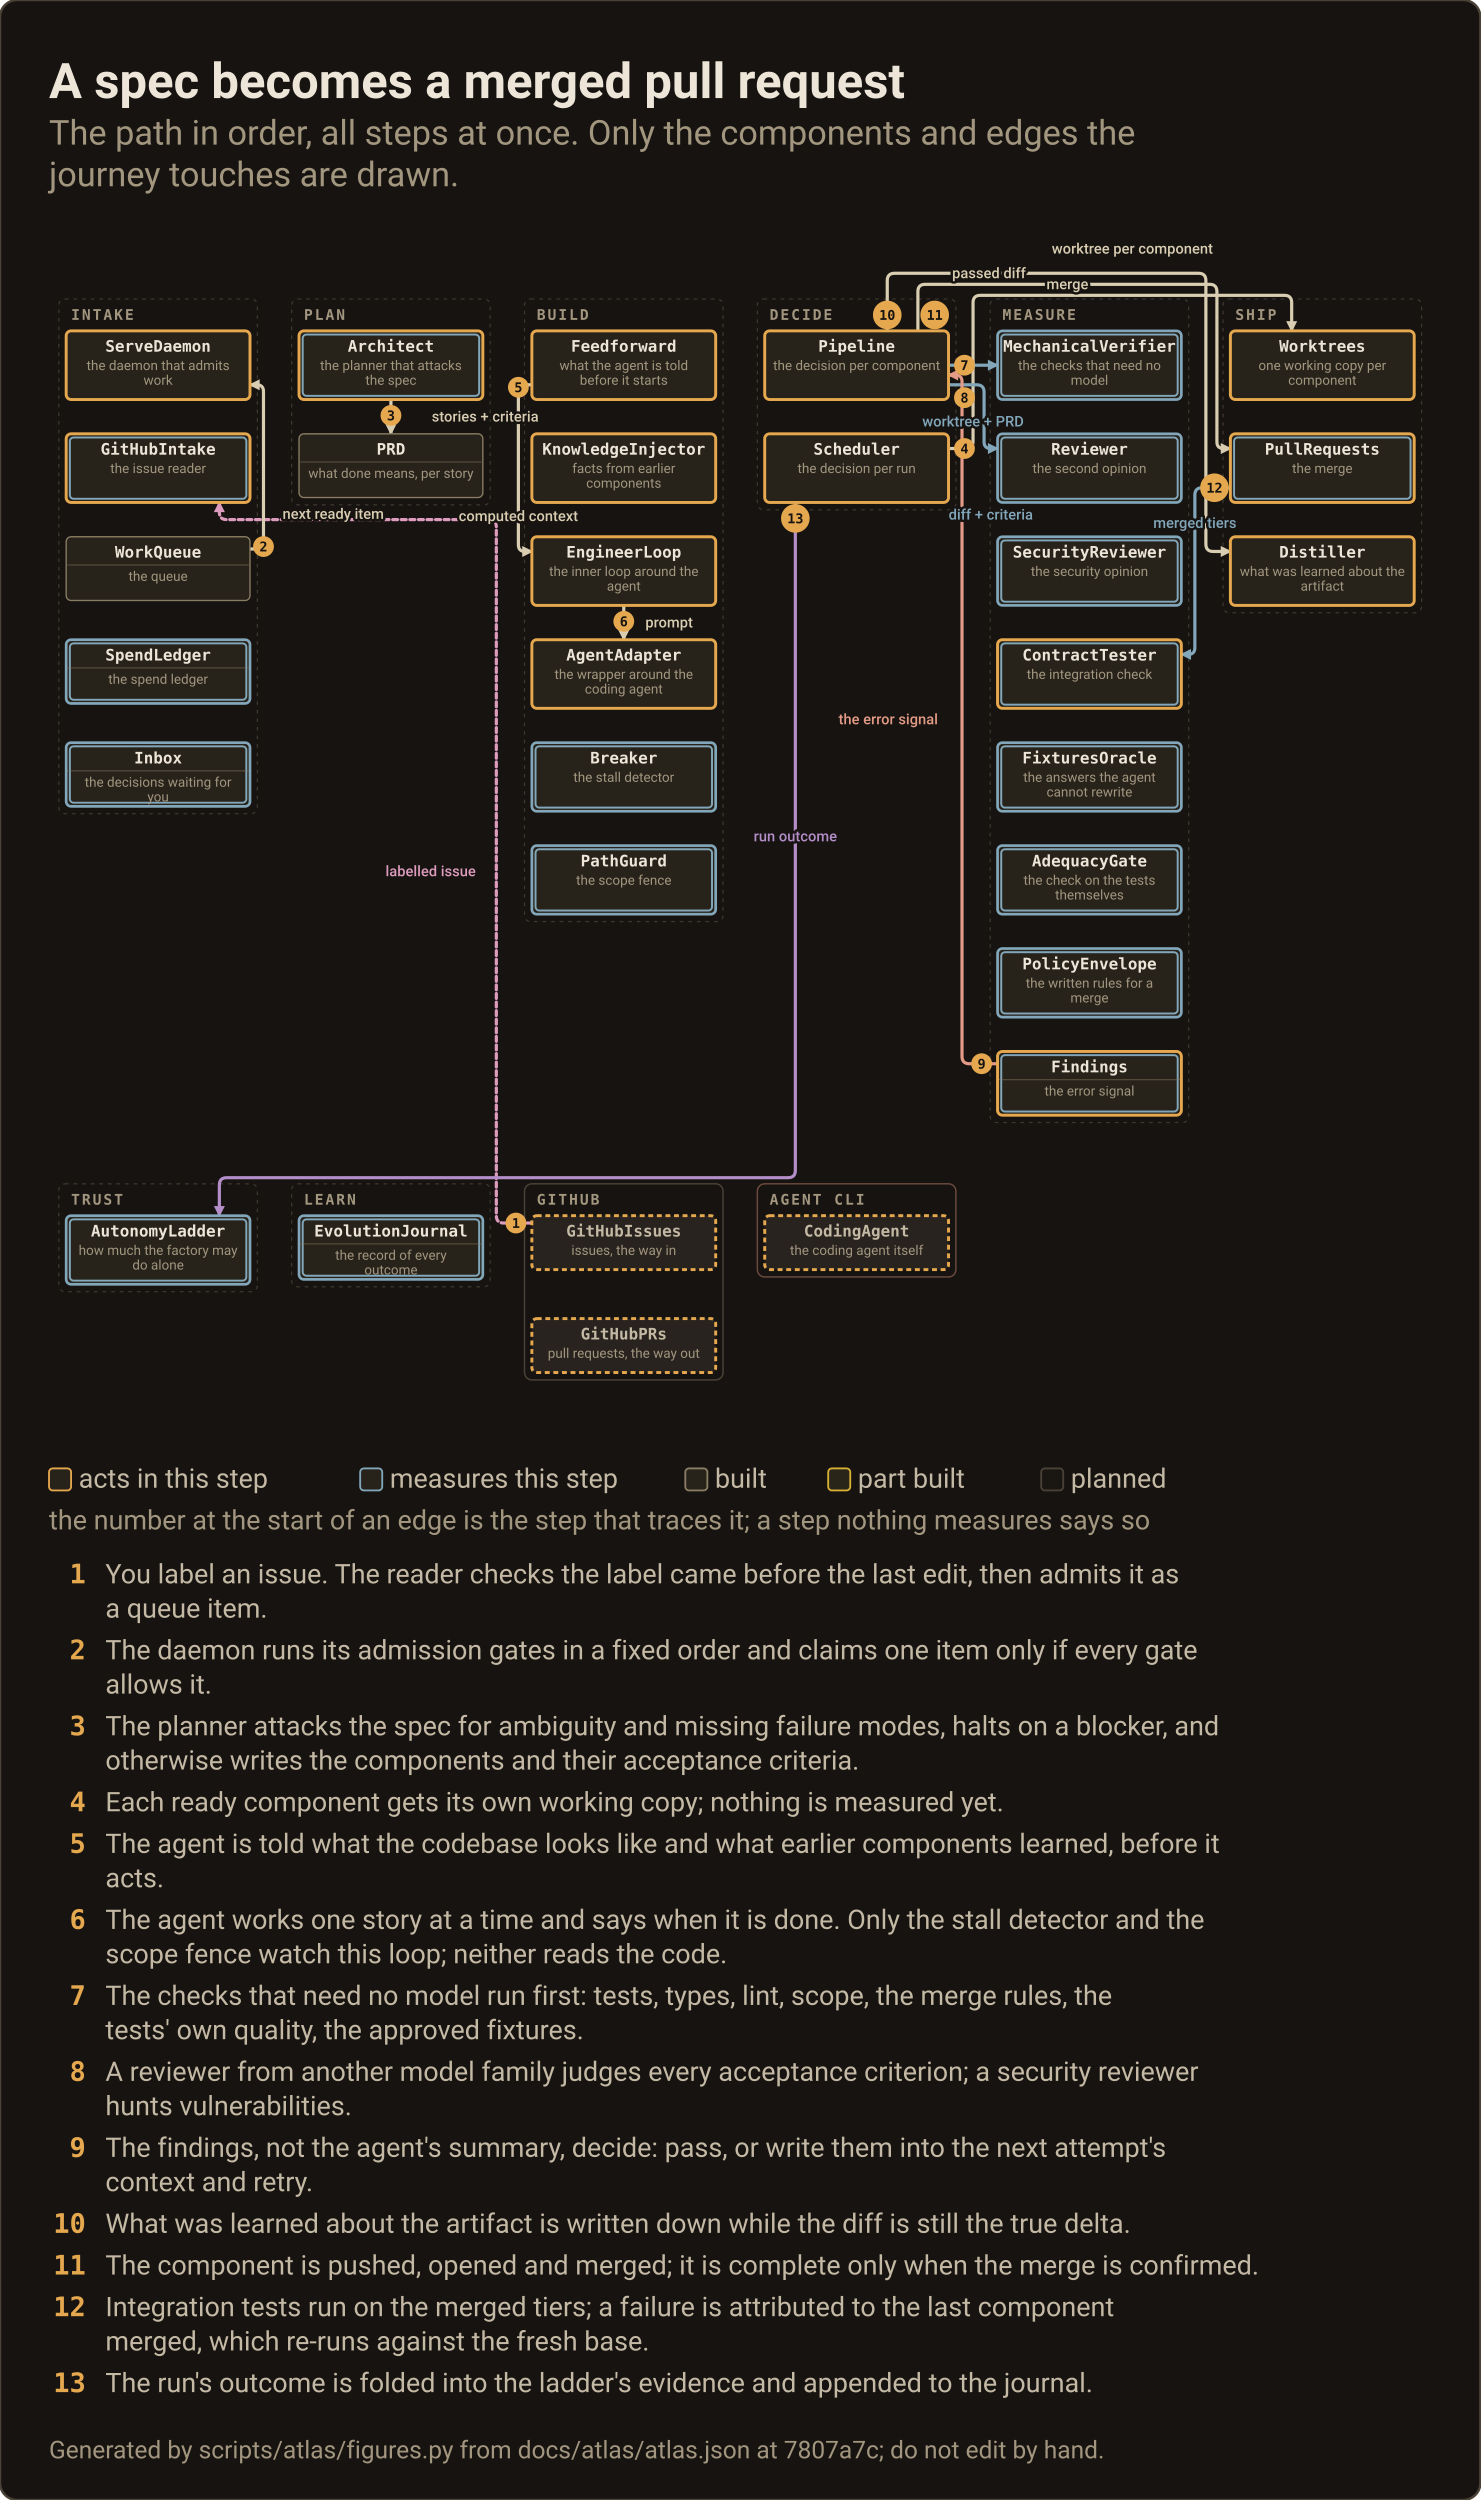
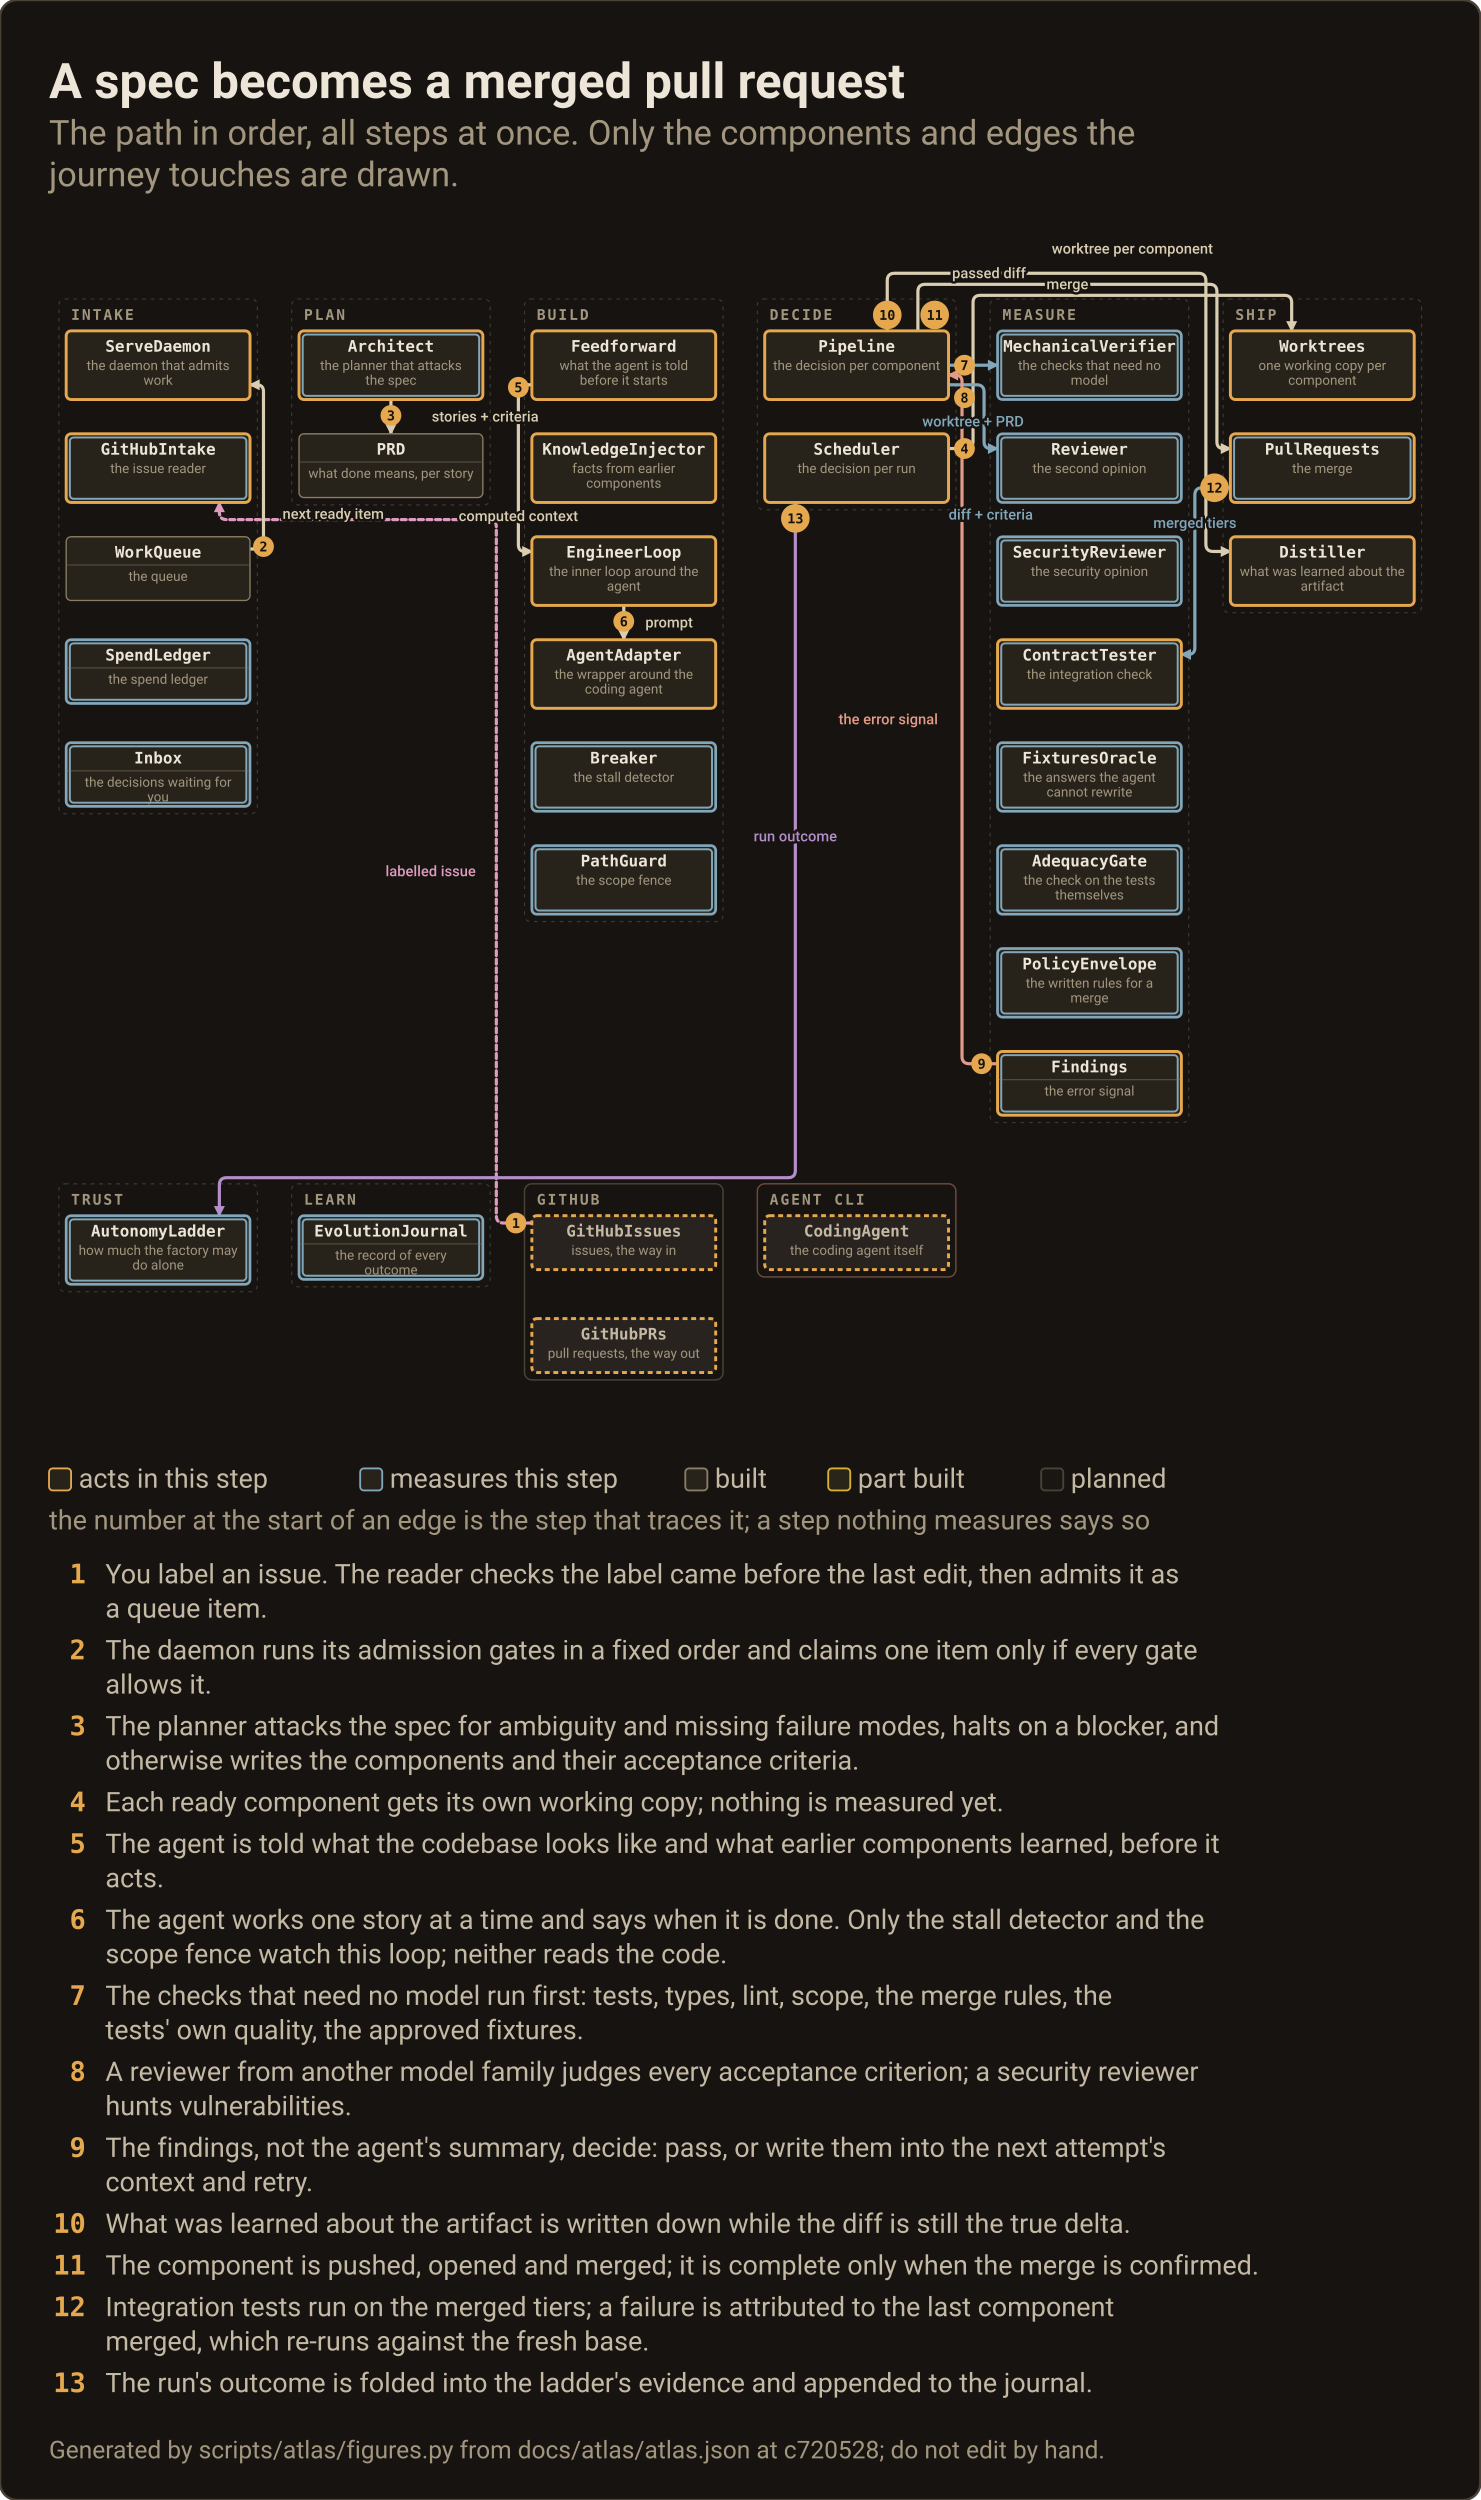
<svg xmlns="http://www.w3.org/2000/svg" width="1208" height="2040" viewBox="0 0 1208 2040" role="img" aria-label="Journey: A spec becomes a merged pull request">
  <rect x="0" y="0" width="1208" height="2040" rx="14" fill="#161310" stroke="#4A4237" stroke-width="2" />
  <text x="40.0" y="80.0" class="c0">A spec becomes a merged pull request</text>
  <text x="40.0" y="118.0" class="c1">The path in order, all steps at once. Only the components and edges the</text>
  <text x="40.0" y="152.0" class="c1">journey touches are drawn.</text>
  <svg id="map" x="40.0" y="170.0" width="1128" height="1006" viewBox="0 0 1128 1006" overflow="visible">
    <defs>
      <marker id="map-m-work" viewBox="0 0 8 8" refX="7" refY="4" markerUnits="userSpaceOnUse" markerWidth="9" markerHeight="9" orient="auto-start-reverse">
        <path d="M0,0 L8,4 L0,8 z" fill="#D9CDB2" />
      </marker>
      <marker id="map-m-measure" viewBox="0 0 8 8" refX="7" refY="4" markerUnits="userSpaceOnUse" markerWidth="9" markerHeight="9" orient="auto-start-reverse">
        <path d="M0,0 L8,4 L0,8 z" fill="#82A7BA" />
      </marker>
      <marker id="map-m-feedback" viewBox="0 0 8 8" refX="7" refY="4" markerUnits="userSpaceOnUse" markerWidth="9" markerHeight="9" orient="auto-start-reverse">
        <path d="M0,0 L8,4 L0,8 z" fill="#E39A86" />
      </marker>
      <marker id="map-m-operator" viewBox="0 0 8 8" refX="7" refY="4" markerUnits="userSpaceOnUse" markerWidth="9" markerHeight="9" orient="auto-start-reverse">
        <path d="M0,0 L8,4 L0,8 z" fill="#DD9BBD" />
      </marker>
      <marker id="map-m-trust" viewBox="0 0 8 8" refX="7" refY="4" markerUnits="userSpaceOnUse" markerWidth="9" markerHeight="9" orient="auto-start-reverse">
        <path d="M0,0 L8,4 L0,8 z" fill="#B48EC9" />
      </marker>
      <marker id="map-m-learn" viewBox="0 0 8 8" refX="7" refY="4" markerUnits="userSpaceOnUse" markerWidth="9" markerHeight="9" orient="auto-start-reverse">
        <path d="M0,0 L8,4 L0,8 z" fill="#86C9A9" />
      </marker>
      <marker id="map-m-record" viewBox="0 0 8 8" refX="7" refY="4" markerUnits="userSpaceOnUse" markerWidth="9" markerHeight="9" orient="auto-start-reverse">
        <path d="M0,0 L8,4 L0,8 z" fill="#B7C27C" />
      </marker>
      <marker id="map-m-change" viewBox="0 0 8 8" refX="7" refY="4" markerUnits="userSpaceOnUse" markerWidth="9" markerHeight="9" orient="auto-start-reverse">
        <path d="M0,0 L8,4 L0,8 z" fill="#E26D5A" />
      </marker>
      <marker id="map-m-reach" viewBox="0 0 8 8" refX="7" refY="4" markerUnits="userSpaceOnUse" markerWidth="9" markerHeight="9" orient="auto-start-reverse">
        <path d="M0,0 L8,4 L0,8 z" fill="#E5A84F" />
      </marker>
    </defs>
    <style>#map .node.quiet{opacity:.42}#map .node.planned{opacity:.5}#map .node.planned.quiet{opacity:.3}#map .node.meas .node__box{stroke:#82A7BA;stroke-width:2.2}#map .node.acts .node__box{stroke:#E5A84F;stroke-width:2.4}#map .node__ring{display:none;fill:none;stroke:#82A7BA;stroke-width:1.6}#map .node.meas .node__ring{display:inline}#map .flow.planned{opacity:.35}#map .flowlbl.planned{opacity:.5}#map .flow.off,#map .flowlbl.off{display:none}#map .flow.hot{opacity:1;stroke-opacity:1;stroke-width:2.6}#map .flowlbl.hot{opacity:1}</style>
    <rect x="8.0" y="74.0" width="162.0" height="420.0" rx="5" fill="none" stroke="#A2967F" stroke-opacity=".28" stroke-width="1" stroke-dasharray="3 4" />
    <text x="18.0" y="91.0" class="t6">INTAKE</text>
    <rect x="198.0" y="74.0" width="162.0" height="168.0" rx="5" fill="none" stroke="#A2967F" stroke-opacity=".28" stroke-width="1" stroke-dasharray="3 4" />
    <text x="208.0" y="91.0" class="t6">PLAN</text>
    <rect x="388.0" y="74.0" width="162.0" height="508.0" rx="5" fill="none" stroke="#A2967F" stroke-opacity=".28" stroke-width="1" stroke-dasharray="3 4" />
    <text x="398.0" y="91.0" class="t6">BUILD</text>
    <rect x="578.0" y="74.0" width="162.0" height="172.0" rx="5" fill="none" stroke="#A2967F" stroke-opacity=".28" stroke-width="1" stroke-dasharray="3 4" />
    <text x="588.0" y="91.0" class="t6">DECIDE</text>
    <rect x="768.0" y="74.0" width="162.0" height="672.0" rx="5" fill="none" stroke="#A2967F" stroke-opacity=".28" stroke-width="1" stroke-dasharray="3 4" />
    <text x="778.0" y="91.0" class="t6">MEASURE</text>
    <rect x="958.0" y="74.0" width="162.0" height="256.0" rx="5" fill="none" stroke="#A2967F" stroke-opacity=".28" stroke-width="1" stroke-dasharray="3 4" />
    <text x="968.0" y="91.0" class="t6">SHIP</text>
    <rect x="8.0" y="796.0" width="162.0" height="88.0" rx="5" fill="none" stroke="#A2967F" stroke-opacity=".28" stroke-width="1" stroke-dasharray="3 4" />
    <text x="18.0" y="813.0" class="t6">TRUST</text>
    <rect x="198.0" y="796.0" width="162.0" height="84.0" rx="5" fill="none" stroke="#A2967F" stroke-opacity=".28" stroke-width="1" stroke-dasharray="3 4" />
    <text x="208.0" y="813.0" class="t6">LEARN</text>
    <rect x="388.0" y="796.0" width="162.0" height="160.0" rx="6" fill="none" stroke="#4A4237" stroke-width="1.2" />
    <text x="398.0" y="813.0" class="t6">GITHUB</text>
    <rect x="578.0" y="796.0" width="162.0" height="76.0" rx="6" fill="none" stroke="#6B4A3D" stroke-width="1.2" />
    <text x="588.0" y="813.0" class="t6">AGENT CLI</text>
    <g data-layer="flow">
      <path id="map-f0" class="flow intake planned hot" data-edge="0" data-from="GitHubIssues" data-to="GitHubIntake" data-art="labelled issue" data-kind="intake" data-layer="operator" d="M 394.0 828.0 L 371.0 828.0 Q 365.0 828.0 365.0 822.0 L 365.0 260.0 Q 365.0 254.0 359.0 254.0 L 145.0 254.0 Q 139.0 254.0 139.0 248.0 L 139.0 240.0" fill="none" stroke="#DD9BBD" stroke-opacity="0.82" stroke-width="1.2" stroke-dasharray="4 3" stroke-linecap="round" marker-end="url(#map-m-operator)" />
      <path id="map-f2" class="flow intake hot" data-edge="2" data-from="WorkQueue" data-to="ServeDaemon" data-art="next ready item" data-kind="intake" data-layer="work" d="M 164.0 278.0 L 169.5 278.0 Q 175.0 278.0 175.0 272.5 L 175.0 149.5 Q 175.0 144.0 169.5 144.0 L 164.0 144.0" fill="none" stroke="#D9CDB2" stroke-opacity="0.82" stroke-width="1.2" stroke-linecap="round" marker-end="url(#map-m-work)" />
      <path id="map-f8" class="flow plan hot" data-edge="8" data-from="Architect" data-to="PRD" data-art="stories + criteria" data-kind="plan" data-layer="work" d="M 279.0 156.0 L 279.0 184.0" fill="none" stroke="#D9CDB2" stroke-opacity="0.82" stroke-width="1.2" stroke-linecap="round" marker-end="url(#map-m-work)" />
      <path id="map-f11" class="flow ship hot" data-edge="11" data-from="Scheduler" data-to="Worktrees" data-art="worktree per component" data-kind="ship" data-layer="work" d="M 734.0 196.0 L 748.0 196.0 Q 754.0 196.0 754.0 190.0 L 754.0 77.0 Q 754.0 71.0 760.0 71.0 L 1008.0 71.0 Q 1014.0 71.0 1014.0 77.0 L 1014.0 100.0" fill="none" stroke="#D9CDB2" stroke-opacity="0.82" stroke-width="1.2" stroke-linecap="round" marker-end="url(#map-m-work)" />
      <path id="map-f13" class="flow build hot" data-edge="13" data-from="Feedforward" data-to="EngineerLoop" data-art="computed context" data-kind="build" data-layer="work" d="M 394.0 144.0 L 388.5 144.0 Q 383.0 144.0 383.0 149.5 L 383.0 274.5 Q 383.0 280.0 388.5 280.0 L 394.0 280.0" fill="none" stroke="#D9CDB2" stroke-opacity="0.82" stroke-width="1.2" stroke-linecap="round" marker-end="url(#map-m-work)" />
      <path id="map-f16" class="flow build hot" data-edge="16" data-from="EngineerLoop" data-to="AgentAdapter" data-art="prompt" data-kind="build" data-layer="work" d="M 469.0 324.0 L 469.0 352.0" fill="none" stroke="#D9CDB2" stroke-opacity="0.82" stroke-width="1.2" stroke-linecap="round" marker-end="url(#map-m-work)" />
      <path id="map-f24" class="flow measure hot" data-edge="24" data-from="Pipeline" data-to="MechanicalVerifier" data-art="worktree + PRD" data-kind="measure" data-layer="measure" d="M 734.0 128.0 L 774.0 128.0" fill="none" stroke="#82A7BA" stroke-opacity="0.82" stroke-width="1.2" stroke-linecap="round" marker-end="url(#map-m-measure)" />
      <path id="map-f25" class="flow measure hot" data-edge="25" data-from="Pipeline" data-to="Reviewer" data-art="diff + criteria" data-kind="measure" data-layer="measure" d="M 734.0 144.0 L 757.0 144.0 Q 763.0 144.0 763.0 150.0 L 763.0 190.5 Q 763.0 196.0 768.5 196.0 L 774.0 196.0" fill="none" stroke="#82A7BA" stroke-opacity="0.82" stroke-width="1.2" stroke-linecap="round" marker-end="url(#map-m-measure)" />
      <path id="map-f35" class="flow decide hot" data-edge="35" data-from="Findings" data-to="Pipeline" data-art="the error signal" data-kind="decide" data-layer="feedback" d="M 774.0 698.0 L 751.0 698.0 Q 745.0 698.0 745.0 692.0 L 745.0 141.5 Q 745.0 136.0 739.5 136.0 L 734.0 136.0" fill="none" stroke="#E39A86" stroke-opacity="0.82" stroke-width="1.2" stroke-linecap="round" marker-end="url(#map-m-feedback)" />
      <path id="map-f37" class="flow ship hot" data-edge="37" data-from="Pipeline" data-to="Distiller" data-art="passed diff" data-kind="ship" data-layer="work" d="M 684.0 100.0 L 684.0 59.0 Q 684.0 53.0 690.0 53.0 L 938.0 53.0 Q 944.0 53.0 944.0 59.0 L 944.0 274.0 Q 944.0 280.0 950.0 280.0 L 964.0 280.0" fill="none" stroke="#D9CDB2" stroke-opacity="0.82" stroke-width="1.2" stroke-linecap="round" marker-end="url(#map-m-work)" />
      <path id="map-f39" class="flow ship hot" data-edge="39" data-from="Pipeline" data-to="PullRequests" data-art="merge" data-kind="ship" data-layer="work" d="M 709.0 100.0 L 709.0 68.0 Q 709.0 62.0 715.0 62.0 L 947.0 62.0 Q 953.0 62.0 953.0 68.0 L 953.0 190.5 Q 953.0 196.0 958.5 196.0 L 964.0 196.0" fill="none" stroke="#D9CDB2" stroke-opacity="0.82" stroke-width="1.2" stroke-linecap="round" marker-end="url(#map-m-work)" />
      <path id="map-f41" class="flow measure hot" data-edge="41" data-from="PullRequests" data-to="ContractTester" data-art="merged tiers" data-kind="measure" data-layer="measure" d="M 964.0 228.0 L 941.0 228.0 Q 935.0 228.0 935.0 234.0 L 935.0 358.5 Q 935.0 364.0 929.5 364.0 L 924.0 364.0" fill="none" stroke="#82A7BA" stroke-opacity="0.82" stroke-width="1.2" stroke-linecap="round" marker-end="url(#map-m-measure)" />
      <path id="map-f48" class="flow trust hot" data-edge="48" data-from="Scheduler" data-to="AutonomyLadder" data-art="run outcome" data-kind="trust" data-layer="trust" d="M 609.0 240.0 L 609.0 785.0 Q 609.0 791.0 603.0 791.0 L 145.0 791.0 Q 139.0 791.0 139.0 797.0 L 139.0 822.0" fill="none" stroke="#B48EC9" stroke-opacity="0.82" stroke-width="1.2" stroke-linecap="round" marker-end="url(#map-m-trust)" />
    </g>
    <g class="node built acts" data-id="ServeDaemon" data-kind="component" data-state="built" data-region="intake" role="button" tabindex="0" aria-label="ServeDaemon, the daemon that admits work, built">
      <rect class="node__box" x="14.0" y="100.0" width="150.0" height="56.0" rx="4.0" fill="#27221A" stroke="#8A7D63" stroke-width="1.1" />
      <rect class="node__ring" x="17.0" y="103.0" width="144.0" height="50.0" rx="3.0" />
      <text x="89.0" y="117.0" class="t7">ServeDaemon</text>
      <g data-layer="job">
        <text x="89.0" y="132.0" class="t8">the daemon that admits</text>
        <text x="89.0" y="144.0" class="t8">work</text>
      </g>
    </g>
    <g class="node built acts meas" data-id="GitHubIntake" data-kind="component" data-state="built" data-region="intake" role="button" tabindex="0" aria-label="GitHubIntake, the issue reader, built">
      <rect class="node__box" x="14.0" y="184.0" width="150.0" height="56.0" rx="4.0" fill="#27221A" stroke="#8A7D63" stroke-width="1.1" />
      <rect class="node__ring" x="17.0" y="187.0" width="144.0" height="50.0" rx="3.0" />
      <text x="89.0" y="201.0" class="t7">GitHubIntake</text>
      <g data-layer="job">
        <text x="89.0" y="216.0" class="t8">the issue reader</text>
      </g>
    </g>
    <g class="node built" data-id="WorkQueue" data-kind="store" data-state="built" data-region="intake" role="button" tabindex="0" aria-label="WorkQueue, the queue, built">
      <rect class="node__box" x="14.0" y="268.0" width="150.0" height="52.0" rx="4.0" fill="#27221A" stroke="#8A7D63" stroke-width="1.1" />
      <rect class="node__ring" x="17.0" y="271.0" width="144.0" height="46.0" rx="3.0" />
      <text x="89.0" y="285.0" class="t7">WorkQueue</text>
      <line x1="15.0" y1="291.0" x2="163.0" y2="291.0" stroke="#8A7D63" stroke-opacity=".45" stroke-width="1" />
      <g data-layer="job">
        <text x="89.0" y="304.0" class="t8">the queue</text>
      </g>
    </g>
    <g class="node built meas" data-id="SpendLedger" data-kind="store" data-state="built" data-region="intake" role="button" tabindex="0" aria-label="SpendLedger, the spend ledger, built">
      <rect class="node__box" x="14.0" y="352.0" width="150.0" height="52.0" rx="4.0" fill="#27221A" stroke="#8A7D63" stroke-width="1.1" />
      <rect class="node__ring" x="17.0" y="355.0" width="144.0" height="46.0" rx="3.0" />
      <text x="89.0" y="369.0" class="t7">SpendLedger</text>
      <line x1="15.0" y1="375.0" x2="163.0" y2="375.0" stroke="#8A7D63" stroke-opacity=".45" stroke-width="1" />
      <g data-layer="job">
        <text x="89.0" y="388.0" class="t8">the spend ledger</text>
      </g>
    </g>
    <g class="node built meas" data-id="Inbox" data-kind="store" data-state="built" data-region="intake" role="button" tabindex="0" aria-label="Inbox, the decisions waiting for you, built">
      <rect class="node__box" x="14.0" y="436.0" width="150.0" height="52.0" rx="4.0" fill="#27221A" stroke="#8A7D63" stroke-width="1.1" />
      <rect class="node__ring" x="17.0" y="439.0" width="144.0" height="46.0" rx="3.0" />
      <text x="89.0" y="453.0" class="t7">Inbox</text>
      <line x1="15.0" y1="459.0" x2="163.0" y2="459.0" stroke="#8A7D63" stroke-opacity=".45" stroke-width="1" />
      <g data-layer="job">
        <text x="89.0" y="472.0" class="t8">the decisions waiting for</text>
        <text x="89.0" y="484.0" class="t8">you</text>
      </g>
    </g>
    <g class="node built acts meas" data-id="Architect" data-kind="component" data-state="built" data-region="plan" role="button" tabindex="0" aria-label="Architect, the planner that attacks the spec, built">
      <rect class="node__box" x="204.0" y="100.0" width="150.0" height="56.0" rx="4.0" fill="#27221A" stroke="#8A7D63" stroke-width="1.1" />
      <rect class="node__ring" x="207.0" y="103.0" width="144.0" height="50.0" rx="3.0" />
      <text x="279.0" y="117.0" class="t7">Architect</text>
      <g data-layer="job">
        <text x="279.0" y="132.0" class="t8">the planner that attacks</text>
        <text x="279.0" y="144.0" class="t8">the spec</text>
      </g>
    </g>
    <g class="node built" data-id="PRD" data-kind="store" data-state="built" data-region="plan" role="button" tabindex="0" aria-label="PRD, what done means, per story, built">
      <rect class="node__box" x="204.0" y="184.0" width="150.0" height="52.0" rx="4.0" fill="#27221A" stroke="#8A7D63" stroke-width="1.1" />
      <rect class="node__ring" x="207.0" y="187.0" width="144.0" height="46.0" rx="3.0" />
      <text x="279.0" y="201.0" class="t7">PRD</text>
      <line x1="205.0" y1="207.0" x2="353.0" y2="207.0" stroke="#8A7D63" stroke-opacity=".45" stroke-width="1" />
      <g data-layer="job">
        <text x="279.0" y="220.0" class="t8">what done means, per story</text>
      </g>
    </g>
    <g class="node built acts" data-id="Feedforward" data-kind="component" data-state="built" data-region="build" role="button" tabindex="0" aria-label="Feedforward, what the agent is told before it starts, built">
      <rect class="node__box" x="394.0" y="100.0" width="150.0" height="56.0" rx="4.0" fill="#27221A" stroke="#8A7D63" stroke-width="1.1" />
      <rect class="node__ring" x="397.0" y="103.0" width="144.0" height="50.0" rx="3.0" />
      <text x="469.0" y="117.0" class="t7">Feedforward</text>
      <g data-layer="job">
        <text x="469.0" y="132.0" class="t8">what the agent is told</text>
        <text x="469.0" y="144.0" class="t8">before it starts</text>
      </g>
    </g>
    <g class="node built acts" data-id="KnowledgeInjector" data-kind="component" data-state="built" data-region="build" role="button" tabindex="0" aria-label="KnowledgeInjector, facts from earlier components, built">
      <rect class="node__box" x="394.0" y="184.0" width="150.0" height="56.0" rx="4.0" fill="#27221A" stroke="#8A7D63" stroke-width="1.1" />
      <rect class="node__ring" x="397.0" y="187.0" width="144.0" height="50.0" rx="3.0" />
      <text x="469.0" y="201.0" class="t7">KnowledgeInjector</text>
      <g data-layer="job">
        <text x="469.0" y="216.0" class="t8">facts from earlier</text>
        <text x="469.0" y="228.0" class="t8">components</text>
      </g>
    </g>
    <g class="node built acts" data-id="EngineerLoop" data-kind="component" data-state="built" data-region="build" role="button" tabindex="0" aria-label="EngineerLoop, the inner loop around the agent, built">
      <rect class="node__box" x="394.0" y="268.0" width="150.0" height="56.0" rx="4.0" fill="#27221A" stroke="#8A7D63" stroke-width="1.1" />
      <rect class="node__ring" x="397.0" y="271.0" width="144.0" height="50.0" rx="3.0" />
      <text x="469.0" y="285.0" class="t7">EngineerLoop</text>
      <g data-layer="job">
        <text x="469.0" y="300.0" class="t8">the inner loop around the</text>
        <text x="469.0" y="312.0" class="t8">agent</text>
      </g>
    </g>
    <g class="node built acts" data-id="AgentAdapter" data-kind="component" data-state="built" data-region="build" role="button" tabindex="0" aria-label="AgentAdapter, the wrapper around the coding agent, built">
      <rect class="node__box" x="394.0" y="352.0" width="150.0" height="56.0" rx="4.0" fill="#27221A" stroke="#8A7D63" stroke-width="1.1" />
      <rect class="node__ring" x="397.0" y="355.0" width="144.0" height="50.0" rx="3.0" />
      <text x="469.0" y="369.0" class="t7">AgentAdapter</text>
      <g data-layer="job">
        <text x="469.0" y="384.0" class="t8">the wrapper around the</text>
        <text x="469.0" y="396.0" class="t8">coding agent</text>
      </g>
    </g>
    <g class="node built meas" data-id="Breaker" data-kind="component" data-state="built" data-region="build" role="button" tabindex="0" aria-label="Breaker, the stall detector, built">
      <rect class="node__box" x="394.0" y="436.0" width="150.0" height="56.0" rx="4.0" fill="#27221A" stroke="#8A7D63" stroke-width="1.1" />
      <rect class="node__ring" x="397.0" y="439.0" width="144.0" height="50.0" rx="3.0" />
      <text x="469.0" y="453.0" class="t7">Breaker</text>
      <g data-layer="job">
        <text x="469.0" y="468.0" class="t8">the stall detector</text>
      </g>
    </g>
    <g class="node built meas" data-id="PathGuard" data-kind="component" data-state="built" data-region="build" role="button" tabindex="0" aria-label="PathGuard, the scope fence, built">
      <rect class="node__box" x="394.0" y="520.0" width="150.0" height="56.0" rx="4.0" fill="#27221A" stroke="#8A7D63" stroke-width="1.1" />
      <rect class="node__ring" x="397.0" y="523.0" width="144.0" height="50.0" rx="3.0" />
      <text x="469.0" y="537.0" class="t7">PathGuard</text>
      <g data-layer="job">
        <text x="469.0" y="552.0" class="t8">the scope fence</text>
      </g>
    </g>
    <g class="node built meas" data-id="MechanicalVerifier" data-kind="component" data-state="built" data-region="measure" role="button" tabindex="0" aria-label="MechanicalVerifier, the checks that need no model, built">
      <rect class="node__box" x="774.0" y="100.0" width="150.0" height="56.0" rx="4.0" fill="#27221A" stroke="#8A7D63" stroke-width="1.1" />
      <rect class="node__ring" x="777.0" y="103.0" width="144.0" height="50.0" rx="3.0" />
      <text x="849.0" y="117.0" class="t7">MechanicalVerifier</text>
      <g data-layer="job">
        <text x="849.0" y="132.0" class="t8">the checks that need no</text>
        <text x="849.0" y="144.0" class="t8">model</text>
      </g>
    </g>
    <g class="node built meas" data-id="Reviewer" data-kind="component" data-state="built" data-region="measure" role="button" tabindex="0" aria-label="Reviewer, the second opinion, built">
      <rect class="node__box" x="774.0" y="184.0" width="150.0" height="56.0" rx="4.0" fill="#27221A" stroke="#8A7D63" stroke-width="1.1" />
      <rect class="node__ring" x="777.0" y="187.0" width="144.0" height="50.0" rx="3.0" />
      <text x="849.0" y="201.0" class="t7">Reviewer</text>
      <g data-layer="job">
        <text x="849.0" y="216.0" class="t8">the second opinion</text>
      </g>
    </g>
    <g class="node built meas" data-id="SecurityReviewer" data-kind="component" data-state="built" data-region="measure" role="button" tabindex="0" aria-label="SecurityReviewer, the security opinion, built">
      <rect class="node__box" x="774.0" y="268.0" width="150.0" height="56.0" rx="4.0" fill="#27221A" stroke="#8A7D63" stroke-width="1.1" />
      <rect class="node__ring" x="777.0" y="271.0" width="144.0" height="50.0" rx="3.0" />
      <text x="849.0" y="285.0" class="t7">SecurityReviewer</text>
      <g data-layer="job">
        <text x="849.0" y="300.0" class="t8">the security opinion</text>
      </g>
    </g>
    <g class="node built acts meas" data-id="ContractTester" data-kind="component" data-state="built" data-region="measure" role="button" tabindex="0" aria-label="ContractTester, the integration check, built">
      <rect class="node__box" x="774.0" y="352.0" width="150.0" height="56.0" rx="4.0" fill="#27221A" stroke="#8A7D63" stroke-width="1.1" />
      <rect class="node__ring" x="777.0" y="355.0" width="144.0" height="50.0" rx="3.0" />
      <text x="849.0" y="369.0" class="t7">ContractTester</text>
      <g data-layer="job">
        <text x="849.0" y="384.0" class="t8">the integration check</text>
      </g>
    </g>
    <g class="node built meas" data-id="FixturesOracle" data-kind="component" data-state="built" data-region="measure" role="button" tabindex="0" aria-label="FixturesOracle, the answers the agent cannot rewrite, built">
      <rect class="node__box" x="774.0" y="436.0" width="150.0" height="56.0" rx="4.0" fill="#27221A" stroke="#8A7D63" stroke-width="1.1" />
      <rect class="node__ring" x="777.0" y="439.0" width="144.0" height="50.0" rx="3.0" />
      <text x="849.0" y="453.0" class="t7">FixturesOracle</text>
      <g data-layer="job">
        <text x="849.0" y="468.0" class="t8">the answers the agent</text>
        <text x="849.0" y="480.0" class="t8">cannot rewrite</text>
      </g>
    </g>
    <g class="node built meas" data-id="AdequacyGate" data-kind="component" data-state="built" data-region="measure" role="button" tabindex="0" aria-label="AdequacyGate, the check on the tests themselves, built">
      <rect class="node__box" x="774.0" y="520.0" width="150.0" height="56.0" rx="4.0" fill="#27221A" stroke="#8A7D63" stroke-width="1.1" />
      <rect class="node__ring" x="777.0" y="523.0" width="144.0" height="50.0" rx="3.0" />
      <text x="849.0" y="537.0" class="t7">AdequacyGate</text>
      <g data-layer="job">
        <text x="849.0" y="552.0" class="t8">the check on the tests</text>
        <text x="849.0" y="564.0" class="t8">themselves</text>
      </g>
    </g>
    <g class="node built meas" data-id="PolicyEnvelope" data-kind="component" data-state="built" data-region="measure" role="button" tabindex="0" aria-label="PolicyEnvelope, the written rules for a merge, built">
      <rect class="node__box" x="774.0" y="604.0" width="150.0" height="56.0" rx="4.0" fill="#27221A" stroke="#8A7D63" stroke-width="1.1" />
      <rect class="node__ring" x="777.0" y="607.0" width="144.0" height="50.0" rx="3.0" />
      <text x="849.0" y="621.0" class="t7">PolicyEnvelope</text>
      <g data-layer="job">
        <text x="849.0" y="636.0" class="t8">the written rules for a</text>
        <text x="849.0" y="648.0" class="t8">merge</text>
      </g>
    </g>
    <g class="node built acts meas" data-id="Findings" data-kind="store" data-state="built" data-region="measure" role="button" tabindex="0" aria-label="Findings, the error signal, built">
      <rect class="node__box" x="774.0" y="688.0" width="150.0" height="52.0" rx="4.0" fill="#27221A" stroke="#8A7D63" stroke-width="1.1" />
      <rect class="node__ring" x="777.0" y="691.0" width="144.0" height="46.0" rx="3.0" />
      <text x="849.0" y="705.0" class="t7">Findings</text>
      <line x1="775.0" y1="711.0" x2="923.0" y2="711.0" stroke="#8A7D63" stroke-opacity=".45" stroke-width="1" />
      <g data-layer="job">
        <text x="849.0" y="724.0" class="t8">the error signal</text>
      </g>
    </g>
    <g class="node built acts" data-id="Pipeline" data-kind="component" data-state="built" data-region="decide" role="button" tabindex="0" aria-label="Pipeline, the decision per component, built">
      <rect class="node__box" x="584.0" y="100.0" width="150.0" height="56.0" rx="4.0" fill="#27221A" stroke="#8A7D63" stroke-width="1.1" />
      <rect class="node__ring" x="587.0" y="103.0" width="144.0" height="50.0" rx="3.0" />
      <text x="659.0" y="117.0" class="t7">Pipeline</text>
      <g data-layer="job">
        <text x="659.0" y="132.0" class="t8">the decision per component</text>
      </g>
    </g>
    <g class="node built acts" data-id="Scheduler" data-kind="component" data-state="built" data-region="decide" role="button" tabindex="0" aria-label="Scheduler, the decision per run, built">
      <rect class="node__box" x="584.0" y="184.0" width="150.0" height="56.0" rx="4.0" fill="#27221A" stroke="#8A7D63" stroke-width="1.1" />
      <rect class="node__ring" x="587.0" y="187.0" width="144.0" height="50.0" rx="3.0" />
      <text x="659.0" y="201.0" class="t7">Scheduler</text>
      <g data-layer="job">
        <text x="659.0" y="216.0" class="t8">the decision per run</text>
      </g>
    </g>
    <g class="node built acts" data-id="Worktrees" data-kind="component" data-state="built" data-region="ship" role="button" tabindex="0" aria-label="Worktrees, one working copy per component, built">
      <rect class="node__box" x="964.0" y="100.0" width="150.0" height="56.0" rx="4.0" fill="#27221A" stroke="#8A7D63" stroke-width="1.1" />
      <rect class="node__ring" x="967.0" y="103.0" width="144.0" height="50.0" rx="3.0" />
      <text x="1039.0" y="117.0" class="t7">Worktrees</text>
      <g data-layer="job">
        <text x="1039.0" y="132.0" class="t8">one working copy per</text>
        <text x="1039.0" y="144.0" class="t8">component</text>
      </g>
    </g>
    <g class="node built acts meas" data-id="PullRequests" data-kind="component" data-state="built" data-region="ship" role="button" tabindex="0" aria-label="PullRequests, the merge, built">
      <rect class="node__box" x="964.0" y="184.0" width="150.0" height="56.0" rx="4.0" fill="#27221A" stroke="#8A7D63" stroke-width="1.1" />
      <rect class="node__ring" x="967.0" y="187.0" width="144.0" height="50.0" rx="3.0" />
      <text x="1039.0" y="201.0" class="t7">PullRequests</text>
      <g data-layer="job">
        <text x="1039.0" y="216.0" class="t8">the merge</text>
      </g>
    </g>
    <g class="node built acts" data-id="Distiller" data-kind="component" data-state="built" data-region="ship" role="button" tabindex="0" aria-label="Distiller, what was learned about the artifact, built">
      <rect class="node__box" x="964.0" y="268.0" width="150.0" height="56.0" rx="4.0" fill="#27221A" stroke="#8A7D63" stroke-width="1.1" />
      <rect class="node__ring" x="967.0" y="271.0" width="144.0" height="50.0" rx="3.0" />
      <text x="1039.0" y="285.0" class="t7">Distiller</text>
      <g data-layer="job">
        <text x="1039.0" y="300.0" class="t8">what was learned about the</text>
        <text x="1039.0" y="312.0" class="t8">artifact</text>
      </g>
    </g>
    <g class="node built meas" data-id="AutonomyLadder" data-kind="component" data-state="built" data-region="trust" role="button" tabindex="0" aria-label="AutonomyLadder, how much the factory may do alone, built">
      <rect class="node__box" x="14.0" y="822.0" width="150.0" height="56.0" rx="4.0" fill="#27221A" stroke="#8A7D63" stroke-width="1.1" />
      <rect class="node__ring" x="17.0" y="825.0" width="144.0" height="50.0" rx="3.0" />
      <text x="89.0" y="839.0" class="t7">AutonomyLadder</text>
      <g data-layer="job">
        <text x="89.0" y="854.0" class="t8">how much the factory may</text>
        <text x="89.0" y="866.0" class="t8">do alone</text>
      </g>
    </g>
    <g class="node built meas" data-id="EvolutionJournal" data-kind="store" data-state="built" data-region="learn" role="button" tabindex="0" aria-label="EvolutionJournal, the record of every outcome, built">
      <rect class="node__box" x="204.0" y="822.0" width="150.0" height="52.0" rx="4.0" fill="#27221A" stroke="#8A7D63" stroke-width="1.1" />
      <rect class="node__ring" x="207.0" y="825.0" width="144.0" height="46.0" rx="3.0" />
      <text x="279.0" y="839.0" class="t7">EvolutionJournal</text>
      <line x1="205.0" y1="845.0" x2="353.0" y2="845.0" stroke="#8A7D63" stroke-opacity=".45" stroke-width="1" />
      <g data-layer="job">
        <text x="279.0" y="858.0" class="t8">the record of every</text>
        <text x="279.0" y="870.0" class="t8">outcome</text>
      </g>
    </g>
    <g class="node actor acts" data-id="GitHubIssues" data-kind="actor" data-state="planned" data-region="github" role="button" tabindex="0" aria-label="GitHubIssues, issues, the way in, outside">
      <rect class="node__box" x="394.0" y="822.0" width="150.0" height="44.0" rx="4.0" fill="#28231E" stroke="#A2967F" stroke-width="1.1" stroke-dasharray="4 3" />
      <rect class="node__ring" x="397.0" y="825.0" width="144.0" height="38.0" rx="3.0" />
      <text x="469.0" y="839.0" class="t9">GitHubIssues</text>
      <g data-layer="job">
        <text x="469.0" y="854.0" class="t8">issues, the way in</text>
      </g>
    </g>
    <g class="node actor acts" data-id="GitHubPRs" data-kind="actor" data-state="planned" data-region="github" role="button" tabindex="0" aria-label="GitHubPRs, pull requests, the way out, outside">
      <rect class="node__box" x="394.0" y="906.0" width="150.0" height="44.0" rx="4.0" fill="#28231E" stroke="#A2967F" stroke-width="1.1" stroke-dasharray="4 3" />
      <rect class="node__ring" x="397.0" y="909.0" width="144.0" height="38.0" rx="3.0" />
      <text x="469.0" y="923.0" class="t9">GitHubPRs</text>
      <g data-layer="job">
        <text x="469.0" y="938.0" class="t8">pull requests, the way out</text>
      </g>
    </g>
    <g class="node actor acts" data-id="CodingAgent" data-kind="actor" data-state="planned" data-region="agent_cli" role="button" tabindex="0" aria-label="CodingAgent, the coding agent itself, outside">
      <rect class="node__box" x="584.0" y="822.0" width="150.0" height="44.0" rx="4.0" fill="#28231E" stroke="#A2967F" stroke-width="1.1" stroke-dasharray="4 3" />
      <rect class="node__ring" x="587.0" y="825.0" width="144.0" height="38.0" rx="3.0" />
      <text x="659.0" y="839.0" class="t9">CodingAgent</text>
      <g data-layer="job">
        <text x="659.0" y="854.0" class="t8">the coding agent itself</text>
      </g>
    </g>
    <g data-layer="flow">
      <g class="flowlbl intake planned hot" data-edge="0" data-from="GitHubIssues" data-to="GitHubIntake" data-layer="operator">
        <text x="311.4" y="545.0" class="t1">labelled issue</text>
      </g>
      <g class="flowlbl intake hot" data-edge="2" data-from="WorkQueue" data-to="ServeDaemon" data-layer="work">
        <text x="231.9" y="253.4" class="t2">next ready item</text>
      </g>
      <g class="flowlbl plan hot" data-edge="8" data-from="Architect" data-to="PRD" data-layer="work">
        <text x="355.9" y="174.0" class="t2">stories + criteria</text>
      </g>
      <g class="flowlbl ship hot" data-edge="11" data-from="Scheduler" data-to="Worktrees" data-layer="work">
        <text x="884.0" y="37.0" class="t2">worktree per component</text>
      </g>
      <g class="flowlbl build hot" data-edge="13" data-from="Feedforward" data-to="EngineerLoop" data-layer="work">
        <text x="383.0" y="255.2" class="t2">computed context</text>
      </g>
      <g class="flowlbl build hot" data-edge="16" data-from="EngineerLoop" data-to="AgentAdapter" data-layer="work">
        <text x="506.0" y="342.0" class="t2">prompt</text>
      </g>
      <g class="flowlbl measure hot" data-edge="24" data-from="Pipeline" data-to="MechanicalVerifier" data-layer="measure">
        <text x="754.0" y="178.0" class="t3">worktree + PRD</text>
      </g>
      <g class="flowlbl measure hot" data-edge="25" data-from="Pipeline" data-to="Reviewer" data-layer="measure">
        <text x="768.5" y="254.0" class="t3">diff + criteria</text>
      </g>
      <g class="flowlbl decide hot" data-edge="35" data-from="Findings" data-to="Pipeline" data-layer="feedback">
        <text x="684.8" y="421.0" class="t4">the error signal</text>
      </g>
      <g class="flowlbl ship hot" data-edge="37" data-from="Pipeline" data-to="Distiller" data-layer="work">
        <text x="767.0" y="57.0" class="t2">passed diff</text>
      </g>
      <g class="flowlbl ship hot" data-edge="39" data-from="Pipeline" data-to="PullRequests" data-layer="work">
        <text x="831.0" y="66.0" class="t2">merge</text>
      </g>
      <g class="flowlbl measure hot" data-edge="41" data-from="PullRequests" data-to="ContractTester" data-layer="measure">
        <text x="935.0" y="260.8" class="t3">merged tiers</text>
      </g>
      <g class="flowlbl trust hot" data-edge="48" data-from="Scheduler" data-to="AutonomyLadder" data-layer="trust">
        <text x="609.0" y="516.5" class="t5">run outcome</text>
      </g>
    </g>
    <g data-layer="steps">
      <g class="step" data-edge="0">
        <circle cx="381.0" cy="828.0" r="8.5" fill="#E5A84F" />
        <text x="381.0" y="832.0" class="t0">1</text>
      </g>
      <g class="step" data-edge="2">
        <circle cx="175.0" cy="276.0" r="8.5" fill="#E5A84F" />
        <text x="175.0" y="280.0" class="t0">2</text>
      </g>
      <g class="step" data-edge="8">
        <circle cx="279.0" cy="169.0" r="8.5" fill="#E5A84F" />
        <text x="279.0" y="173.0" class="t0">3</text>
      </g>
      <g class="step" data-edge="11">
        <circle cx="747.0" cy="196.0" r="8.5" fill="#E5A84F" />
        <text x="747.0" y="200.0" class="t0">4</text>
      </g>
      <g class="step" data-edge="13">
        <circle cx="383.0" cy="146.0" r="8.5" fill="#E5A84F" />
        <text x="383.0" y="150.0" class="t0">5</text>
      </g>
      <g class="step" data-edge="16">
        <circle cx="469.0" cy="337.0" r="8.5" fill="#E5A84F" />
        <text x="469.0" y="341.0" class="t0">6</text>
      </g>
      <g class="step" data-edge="24">
        <circle cx="747.0" cy="128.0" r="8.5" fill="#E5A84F" />
        <text x="747.0" y="132.0" class="t0">7</text>
      </g>
      <g class="step" data-edge="25">
        <circle cx="747.0" cy="154.5" r="8.5" fill="#E5A84F" />
        <text x="747.0" y="158.5" class="t0">8</text>
      </g>
      <g class="step" data-edge="35">
        <circle cx="761.0" cy="698.0" r="8.5" fill="#E5A84F" />
        <text x="761.0" y="702.0" class="t0">9</text>
      </g>
      <g class="step" data-edge="37">
        <circle cx="684.0" cy="87.0" r="11.7" fill="#E5A84F" />
        <text x="684.0" y="91.0" class="t0">10</text>
      </g>
      <g class="step" data-edge="39">
        <circle cx="722.7" cy="87.0" r="11.7" fill="#E5A84F" />
        <text x="722.7" y="91.0" class="t0">11</text>
      </g>
      <g class="step" data-edge="41">
        <circle cx="951.0" cy="228.0" r="11.7" fill="#E5A84F" />
        <text x="951.0" y="232.0" class="t0">12</text>
      </g>
      <g class="step" data-edge="48">
        <circle cx="609.0" cy="253.0" r="11.7" fill="#E5A84F" />
        <text x="609.0" y="257.0" class="t0">13</text>
      </g>
    </g>
    <style>#map .t0{font-family:ui-monospace,"SF Mono",SFMono-Regular,"JetBrains Mono",Menlo,Consolas,monospace;font-size:11.0px;font-weight:700;fill:#161310;text-anchor:middle}#map .t1{font-family:ui-sans-serif,system-ui,-apple-system,"SF Pro Text","Segoe UI",Roboto,"Helvetica Neue",Arial,sans-serif;font-size:12.0px;font-weight:500;fill:#DD9BBD;text-anchor:middle;paint-order:stroke;stroke:#161310;stroke-width:4;stroke-linejoin:round}#map .t2{font-family:ui-sans-serif,system-ui,-apple-system,"SF Pro Text","Segoe UI",Roboto,"Helvetica Neue",Arial,sans-serif;font-size:12.0px;font-weight:500;fill:#D9CDB2;text-anchor:middle;paint-order:stroke;stroke:#161310;stroke-width:4;stroke-linejoin:round}#map .t3{font-family:ui-sans-serif,system-ui,-apple-system,"SF Pro Text","Segoe UI",Roboto,"Helvetica Neue",Arial,sans-serif;font-size:12.0px;font-weight:500;fill:#82A7BA;text-anchor:middle;paint-order:stroke;stroke:#161310;stroke-width:4;stroke-linejoin:round}#map .t4{font-family:ui-sans-serif,system-ui,-apple-system,"SF Pro Text","Segoe UI",Roboto,"Helvetica Neue",Arial,sans-serif;font-size:12.0px;font-weight:500;fill:#E39A86;text-anchor:middle;paint-order:stroke;stroke:#161310;stroke-width:4;stroke-linejoin:round}#map .t5{font-family:ui-sans-serif,system-ui,-apple-system,"SF Pro Text","Segoe UI",Roboto,"Helvetica Neue",Arial,sans-serif;font-size:12.0px;font-weight:500;fill:#B48EC9;text-anchor:middle;paint-order:stroke;stroke:#161310;stroke-width:4;stroke-linejoin:round}#map .t6{font-family:ui-monospace,"SF Mono",SFMono-Regular,"JetBrains Mono",Menlo,Consolas,monospace;font-size:12.0px;font-weight:600;fill:#A2967F;text-anchor:start;letter-spacing:.13em}#map .t7{font-family:ui-monospace,"SF Mono",SFMono-Regular,"JetBrains Mono",Menlo,Consolas,monospace;font-size:13.0px;font-weight:600;fill:#ECE5D8;text-anchor:middle}#map .t8{font-family:ui-sans-serif,system-ui,-apple-system,"SF Pro Text","Segoe UI",Roboto,"Helvetica Neue",Arial,sans-serif;font-size:11.0px;font-weight:400;fill:#A2967F;text-anchor:middle}#map .t9{font-family:ui-monospace,"SF Mono",SFMono-Regular,"JetBrains Mono",Menlo,Consolas,monospace;font-size:13.0px;font-weight:600;fill:#C4B9A4;text-anchor:middle}</style>
  </svg>
  <rect x="40.0" y="1198.2" width="18" height="18" rx="3" fill="#27221A" stroke="#E5A84F" stroke-width="1.5" />
  <text x="64.2" y="1214.0" class="c2">acts in this step</text>
  <rect x="293.9" y="1198.2" width="18" height="18" rx="3" fill="#27221A" stroke="#82A7BA" stroke-width="1.5" />
  <text x="318.1" y="1214.0" class="c2">measures this step</text>
  <rect x="559.2" y="1198.2" width="18" height="18" rx="3" fill="#27221A" stroke="#8A7D63" stroke-width="1.5" />
  <text x="583.4" y="1214.0" class="c2">built</text>
  <rect x="675.8" y="1198.2" width="18" height="18" rx="3" fill="#2A2519" stroke="#D9B036" stroke-width="1.5" />
  <text x="700.0" y="1214.0" class="c2">part built</text>
  <rect x="849.6" y="1198.2" width="18" height="18" rx="3" fill="#1A1713" stroke="#4A4237" stroke-width="1.5" />
  <text x="873.8" y="1214.0" class="c2">planned</text>
  <text x="40.0" y="1248.0" class="c3">the number at the start of an edge is the step that traces it; a step nothing measures says so</text>
  <text x="70.0" y="1292.0" class="c4">1</text>
  <text x="86.0" y="1292.0" class="c2">You label an issue. The reader checks the label came before the last edit, then admits it as</text>
  <text x="86.0" y="1320.0" class="c2">a queue item.</text>
  <text x="70.0" y="1354.0" class="c4">2</text>
  <text x="86.0" y="1354.0" class="c2">The daemon runs its admission gates in a fixed order and claims one item only if every gate</text>
  <text x="86.0" y="1382.0" class="c2">allows it.</text>
  <text x="70.0" y="1416.0" class="c4">3</text>
  <text x="86.0" y="1416.0" class="c2">The planner attacks the spec for ambiguity and missing failure modes, halts on a blocker, and</text>
  <text x="86.0" y="1444.0" class="c2">otherwise writes the components and their acceptance criteria.</text>
  <text x="70.0" y="1478.0" class="c4">4</text>
  <text x="86.0" y="1478.0" class="c2">Each ready component gets its own working copy; nothing is measured yet.</text>
  <text x="70.0" y="1512.0" class="c4">5</text>
  <text x="86.0" y="1512.0" class="c2">The agent is told what the codebase looks like and what earlier components learned, before it</text>
  <text x="86.0" y="1540.0" class="c2">acts.</text>
  <text x="70.0" y="1574.0" class="c4">6</text>
  <text x="86.0" y="1574.0" class="c2">The agent works one story at a time and says when it is done. Only the stall detector and the</text>
  <text x="86.0" y="1602.0" class="c2">scope fence watch this loop; neither reads the code.</text>
  <text x="70.0" y="1636.0" class="c4">7</text>
  <text x="86.0" y="1636.0" class="c2">The checks that need no model run first: tests, types, lint, scope, the merge rules, the</text>
  <text x="86.0" y="1664.0" class="c2">tests' own quality, the approved fixtures.</text>
  <text x="70.0" y="1698.0" class="c4">8</text>
  <text x="86.0" y="1698.0" class="c2">A reviewer from another model family judges every acceptance criterion; a security reviewer</text>
  <text x="86.0" y="1726.0" class="c2">hunts vulnerabilities.</text>
  <text x="70.0" y="1760.0" class="c4">9</text>
  <text x="86.0" y="1760.0" class="c2">The findings, not the agent's summary, decide: pass, or write them into the next attempt's</text>
  <text x="86.0" y="1788.0" class="c2">context and retry.</text>
  <text x="70.0" y="1822.0" class="c4">10</text>
  <text x="86.0" y="1822.0" class="c2">What was learned about the artifact is written down while the diff is still the true delta.</text>
  <text x="70.0" y="1856.0" class="c4">11</text>
  <text x="86.0" y="1856.0" class="c2">The component is pushed, opened and merged; it is complete only when the merge is confirmed.</text>
  <text x="70.0" y="1890.0" class="c4">12</text>
  <text x="86.0" y="1890.0" class="c2">Integration tests run on the merged tiers; a failure is attributed to the last component</text>
  <text x="86.0" y="1918.0" class="c2">merged, which re-runs against the fresh base.</text>
  <text x="70.0" y="1952.0" class="c4">13</text>
  <text x="86.0" y="1952.0" class="c2">The run's outcome is folded into the ladder's evidence and appended to the journal.</text>
-   <text x="40.0" y="2006.0" class="c5">Generated by scripts/atlas/figures.py from docs/atlas/atlas.json at 7807a7c; do not edit by hand.</text>
+   <text x="40.0" y="2006.0" class="c5">Generated by scripts/atlas/figures.py from docs/atlas/atlas.json at c720528; do not edit by hand.</text>
  <style>.c0{font-family:ui-sans-serif,system-ui,-apple-system,"SF Pro Text","Segoe UI",Roboto,"Helvetica Neue",Arial,sans-serif;font-size:40.0px;font-weight:600;fill:#ECE5D8;text-anchor:start}.c1{font-family:ui-sans-serif,system-ui,-apple-system,"SF Pro Text","Segoe UI",Roboto,"Helvetica Neue",Arial,sans-serif;font-size:28.0px;font-weight:400;fill:#A2967F;text-anchor:start}.c2{font-family:ui-sans-serif,system-ui,-apple-system,"SF Pro Text","Segoe UI",Roboto,"Helvetica Neue",Arial,sans-serif;font-size:22.0px;font-weight:400;fill:#C4B9A4;text-anchor:start}.c3{font-family:ui-sans-serif,system-ui,-apple-system,"SF Pro Text","Segoe UI",Roboto,"Helvetica Neue",Arial,sans-serif;font-size:22.0px;font-weight:400;fill:#A2967F;text-anchor:start}.c4{font-family:ui-monospace,"SF Mono",SFMono-Regular,"JetBrains Mono",Menlo,Consolas,monospace;font-size:22.0px;font-weight:700;fill:#E5A84F;text-anchor:end}.c5{font-family:ui-sans-serif,system-ui,-apple-system,"SF Pro Text","Segoe UI",Roboto,"Helvetica Neue",Arial,sans-serif;font-size:20.0px;font-weight:400;fill:#A2967F;text-anchor:start}</style>
</svg>
